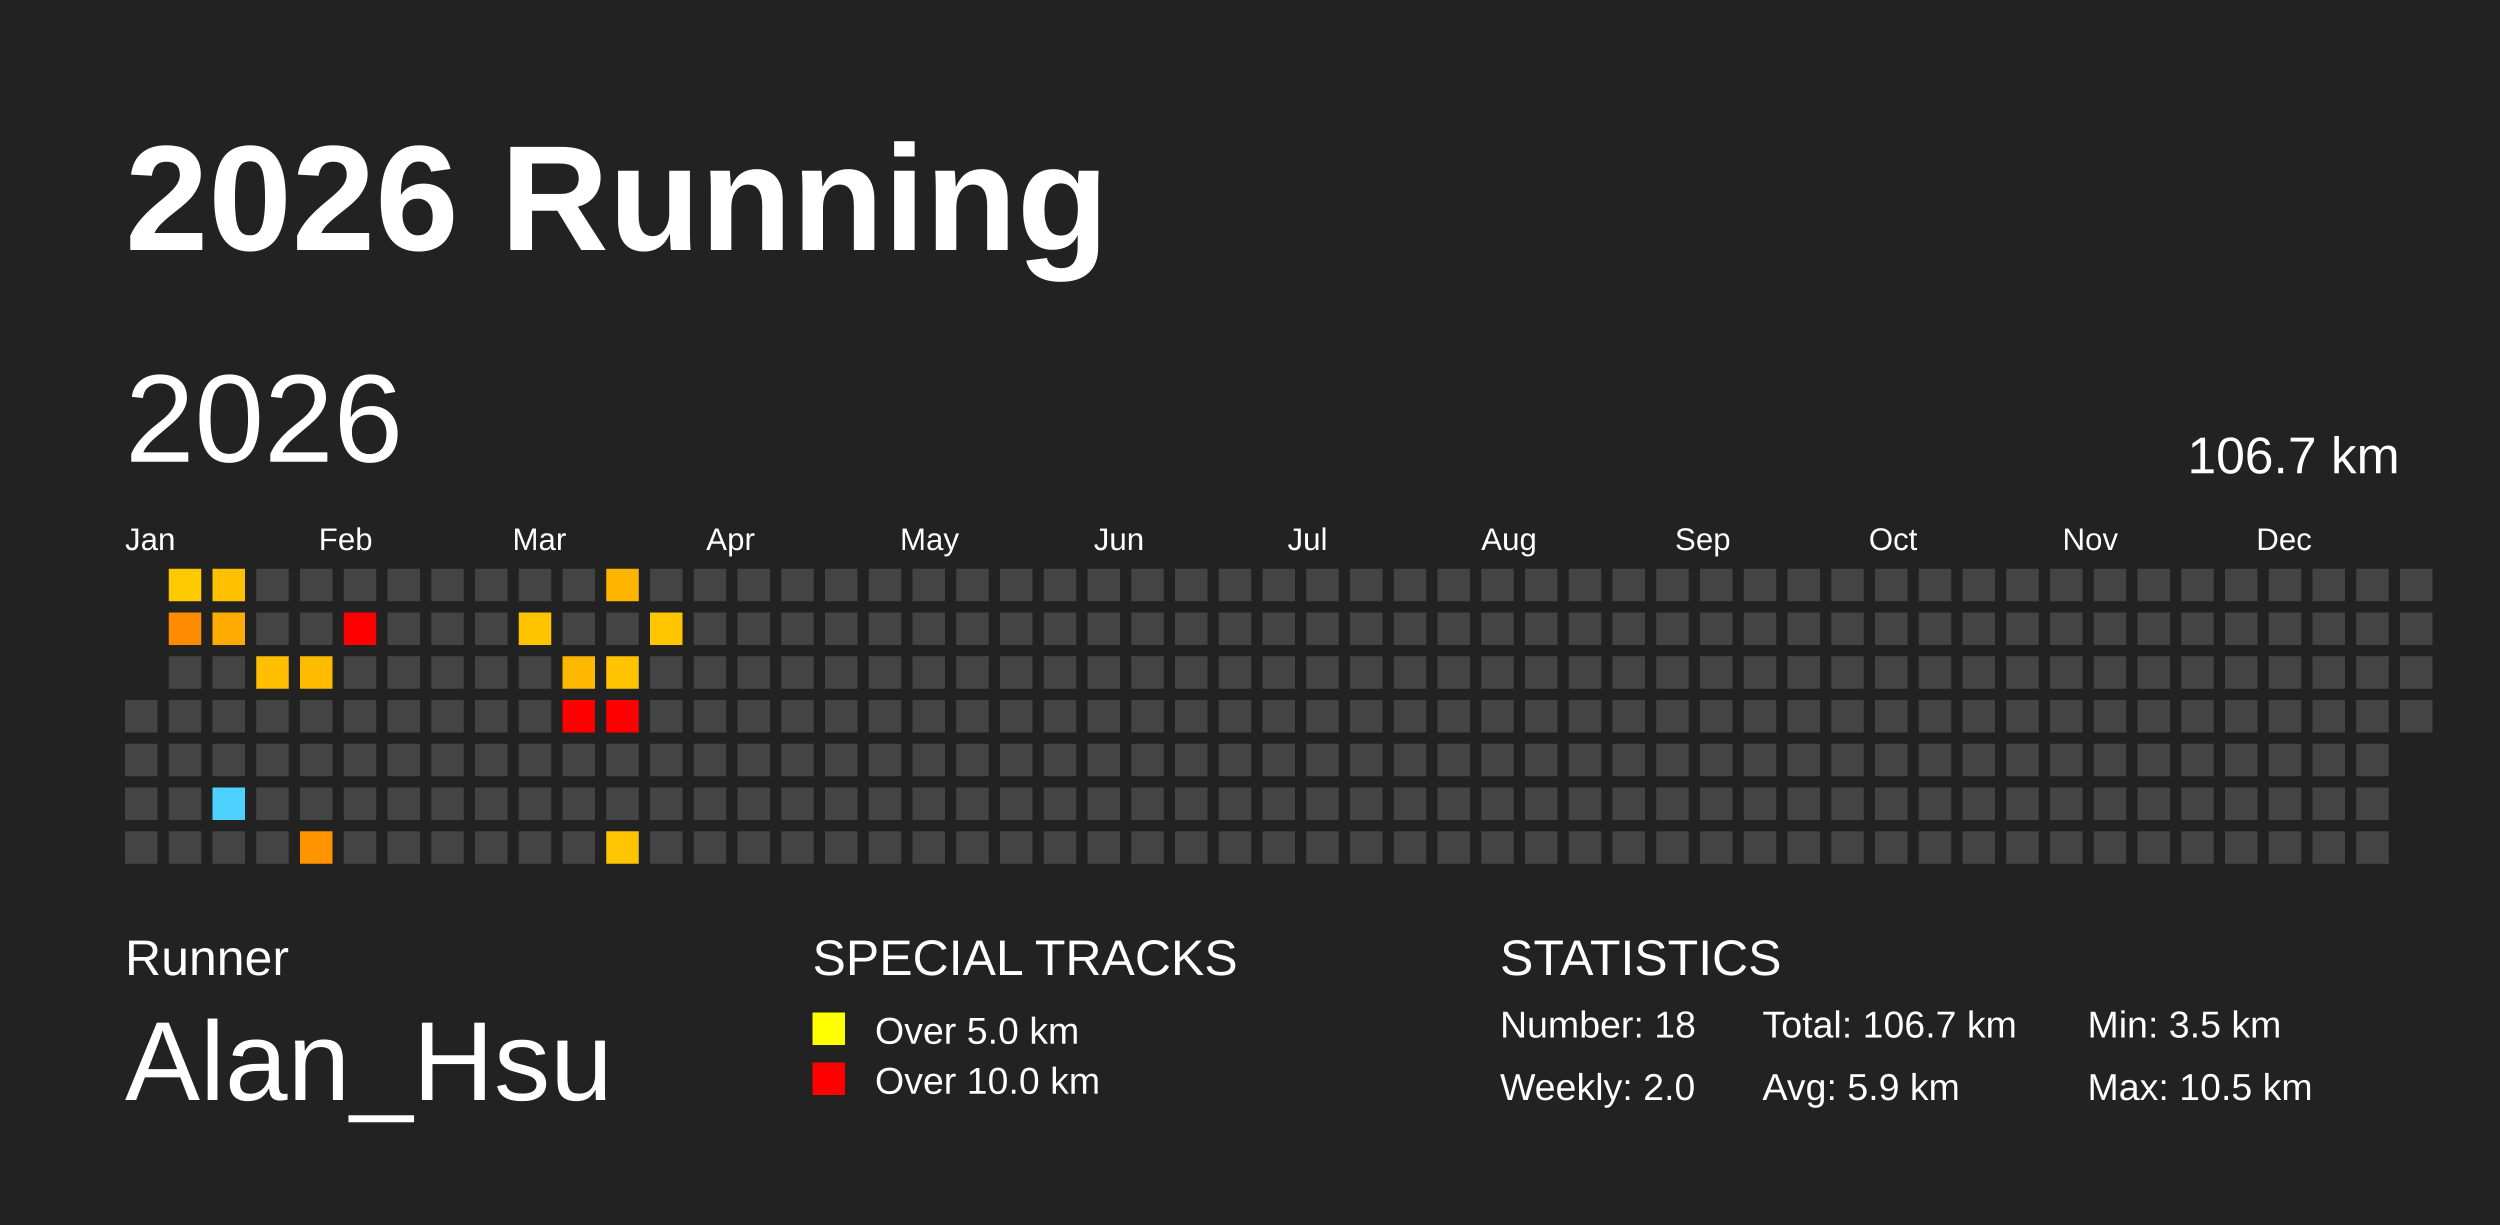
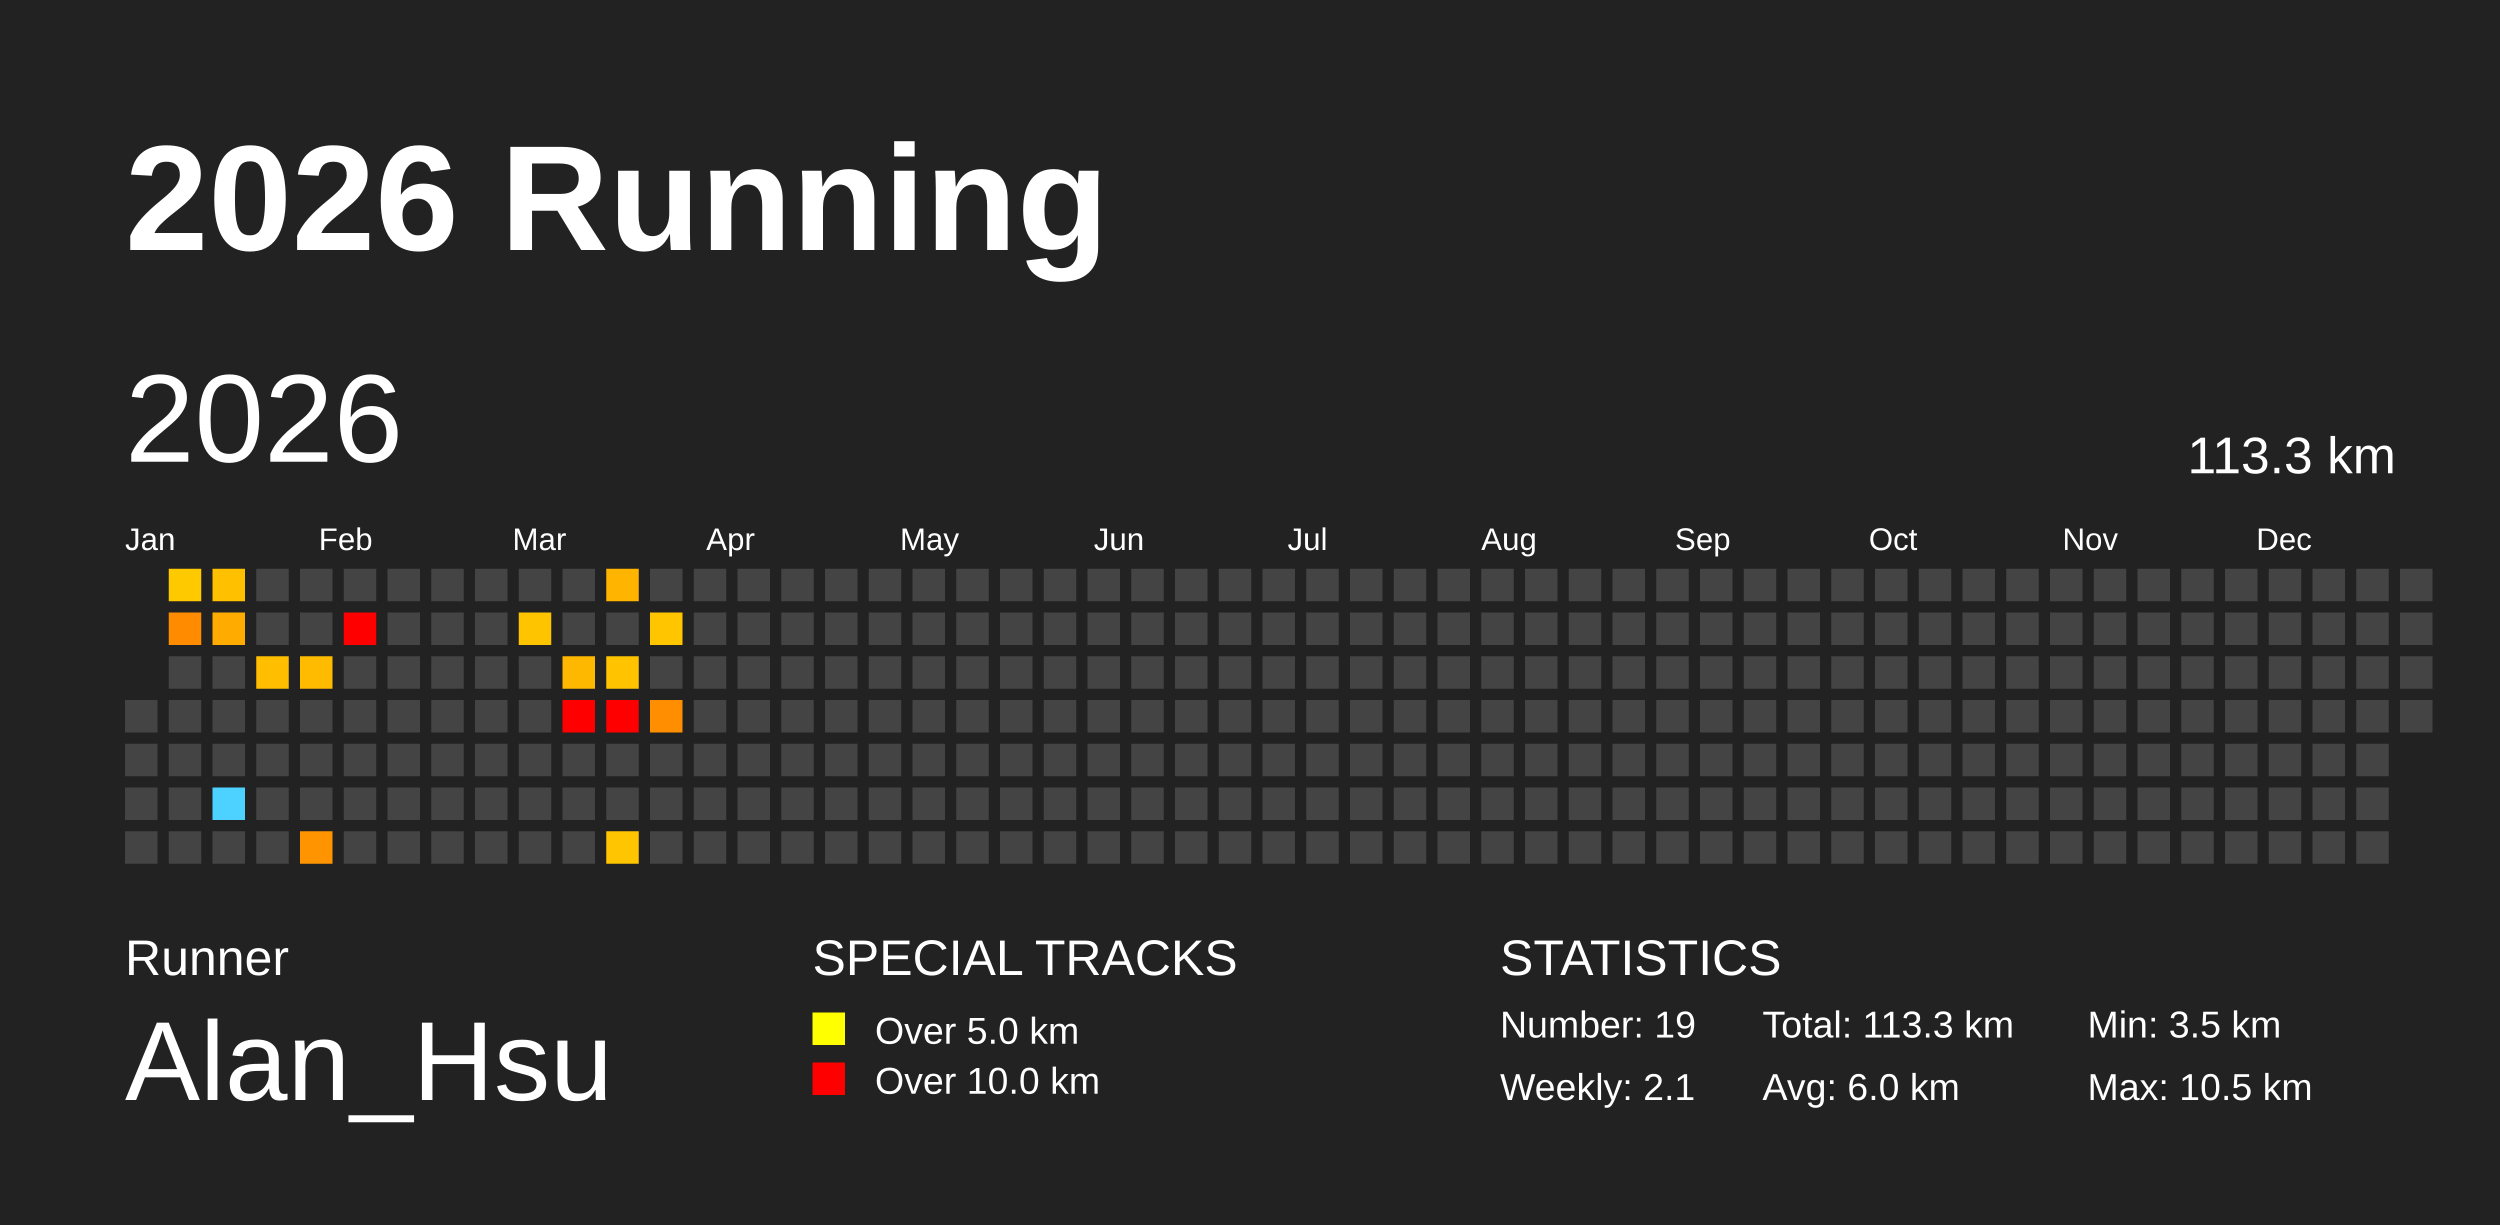
<svg xmlns="http://www.w3.org/2000/svg" baseProfile="full" height="98mm" version="1.1" viewBox="0,0,200,98" width="200mm">
  <defs />
  <rect fill="#222222" height="98" width="200" x="0" y="0" />
  <text fill="#FFFFFF" style="font-size:12px; font-family:Arial; font-weight:bold;" x="10" y="20">2026 Running</text>
  <text fill="#FFFFFF" style="font-size:4px; font-family:Arial" x="10" y="78">Runner</text>
  <text fill="#FFFFFF" style="font-size:9px; font-family:Arial" x="10" y="88">Alan_Hsu</text>
  <text fill="#FFFFFF" style="font-size:4px; font-family:Arial" x="65" y="78">SPECIAL TRACKS</text>
  <rect fill="yellow" height="2.6" width="2.6" x="65" y="81" />
  <text fill="#FFFFFF" style="font-size:3px; font-family:Arial" x="70" y="83.5">Over 5.0 km</text>
  <rect fill="red" height="2.6" width="2.6" x="65" y="85" />
  <text fill="#FFFFFF" style="font-size:3px; font-family:Arial" x="70" y="87.5">Over 10.0 km</text>
  <text fill="#FFFFFF" style="font-size:4px; font-family:Arial" x="120" y="78">STATISTICS</text>
-   <text fill="#FFFFFF" style="font-size:3px; font-family:Arial" x="120" y="83">Number: 18</text>
-   <text fill="#FFFFFF" style="font-size:3px; font-family:Arial" x="120" y="88">Weekly: 2.0</text>
-   <text fill="#FFFFFF" style="font-size:3px; font-family:Arial" x="141" y="83">Total: 106.7 km</text>
-   <text fill="#FFFFFF" style="font-size:3px; font-family:Arial" x="141" y="88">Avg: 5.9 km</text>
+   <text fill="#FFFFFF" style="font-size:3px; font-family:Arial" x="120" y="83">Number: 19</text>
+   <text fill="#FFFFFF" style="font-size:3px; font-family:Arial" x="120" y="88">Weekly: 2.1</text>
+   <text fill="#FFFFFF" style="font-size:3px; font-family:Arial" x="141" y="83">Total: 113.3 km</text>
+   <text fill="#FFFFFF" style="font-size:3px; font-family:Arial" x="141" y="88">Avg: 6.0 km</text>
  <text fill="#FFFFFF" style="font-size:3px; font-family:Arial" x="167" y="83">Min: 3.5 km</text>
  <text fill="#FFFFFF" style="font-size:3px; font-family:Arial" x="167" y="88">Max: 10.5 km</text>
  <text dominant-baseline="hanging" fill="#FFFFFF" style="font-size:10.0px; font-family:Arial;" x="10" y="30">2026</text>
-   <text dominant-baseline="hanging" fill="#FFFFFF" style="font-size:4.125px; font-family:Arial;" x="175" y="35">106.7 km</text>
+   <text dominant-baseline="hanging" fill="#FFFFFF" style="font-size:4.125px; font-family:Arial;" x="175" y="35">113.3 km</text>
  <text fill="#FFFFFF" style="font-size:2.5px; font-family:Arial" x="10.0" y="44">Jan</text>
  <text fill="#FFFFFF" style="font-size:2.5px; font-family:Arial" x="25.5" y="44">Feb</text>
  <text fill="#FFFFFF" style="font-size:2.5px; font-family:Arial" x="41.0" y="44">Mar</text>
  <text fill="#FFFFFF" style="font-size:2.5px; font-family:Arial" x="56.5" y="44">Apr</text>
  <text fill="#FFFFFF" style="font-size:2.5px; font-family:Arial" x="72.0" y="44">May</text>
  <text fill="#FFFFFF" style="font-size:2.5px; font-family:Arial" x="87.5" y="44">Jun</text>
  <text fill="#FFFFFF" style="font-size:2.5px; font-family:Arial" x="103.0" y="44">Jul</text>
  <text fill="#FFFFFF" style="font-size:2.5px; font-family:Arial" x="118.5" y="44">Aug</text>
  <text fill="#FFFFFF" style="font-size:2.5px; font-family:Arial" x="134.0" y="44">Sep</text>
  <text fill="#FFFFFF" style="font-size:2.5px; font-family:Arial" x="149.5" y="44">Oct</text>
  <text fill="#FFFFFF" style="font-size:2.5px; font-family:Arial" x="165.0" y="44">Nov</text>
  <text fill="#FFFFFF" style="font-size:2.5px; font-family:Arial" x="180.5" y="44">Dec</text>
  <rect fill="#444444" height="2.6" width="2.6" x="10.0" y="56.0" />
  <rect fill="#444444" height="2.6" width="2.6" x="10.0" y="59.5" />
  <rect fill="#444444" height="2.6" width="2.6" x="10.0" y="63.0" />
  <rect fill="#444444" height="2.6" width="2.6" x="10.0" y="66.5" />
  <rect fill="#ffc900" height="2.6" width="2.6" x="13.5" y="45.5" />
  <rect fill="#ff8b00" height="2.6" width="2.6" x="13.5" y="49.0" />
  <rect fill="#444444" height="2.6" width="2.6" x="13.5" y="52.5" />
  <rect fill="#444444" height="2.6" width="2.6" x="13.5" y="56.0" />
  <rect fill="#444444" height="2.6" width="2.6" x="13.5" y="59.5" />
  <rect fill="#444444" height="2.6" width="2.6" x="13.5" y="63.0" />
  <rect fill="#444444" height="2.6" width="2.6" x="13.5" y="66.5" />
  <rect fill="#ffc000" height="2.6" width="2.6" x="17.0" y="45.5" />
  <rect fill="#ffab00" height="2.6" width="2.6" x="17.0" y="49.0" />
  <rect fill="#444444" height="2.6" width="2.6" x="17.0" y="52.5" />
  <rect fill="#444444" height="2.6" width="2.6" x="17.0" y="56.0" />
  <rect fill="#444444" height="2.6" width="2.6" x="17.0" y="59.5" />
  <rect fill="#4dd2ff" height="2.6" width="2.6" x="17.0" y="63.0" />
  <rect fill="#444444" height="2.6" width="2.6" x="17.0" y="66.5" />
  <rect fill="#444444" height="2.6" width="2.6" x="20.5" y="45.5" />
  <rect fill="#444444" height="2.6" width="2.6" x="20.5" y="49.0" />
  <rect fill="#ffbe00" height="2.6" width="2.6" x="20.5" y="52.5" />
  <rect fill="#444444" height="2.6" width="2.6" x="20.5" y="56.0" />
  <rect fill="#444444" height="2.6" width="2.6" x="20.5" y="59.5" />
  <rect fill="#444444" height="2.6" width="2.6" x="20.5" y="63.0" />
  <rect fill="#444444" height="2.6" width="2.6" x="20.5" y="66.5" />
  <rect fill="#444444" height="2.6" width="2.6" x="24.0" y="45.5" />
  <rect fill="#444444" height="2.6" width="2.6" x="24.0" y="49.0" />
  <rect fill="#ffbb00" height="2.6" width="2.6" x="24.0" y="52.5" />
  <rect fill="#444444" height="2.6" width="2.6" x="24.0" y="56.0" />
  <rect fill="#444444" height="2.6" width="2.6" x="24.0" y="59.5" />
  <rect fill="#444444" height="2.6" width="2.6" x="24.0" y="63.0" />
  <rect fill="#ff9300" height="2.6" width="2.6" x="24.0" y="66.5" />
  <rect fill="#444444" height="2.6" width="2.6" x="27.5" y="45.5" />
  <rect fill="red" height="2.6" width="2.6" x="27.5" y="49.0" />
  <rect fill="#444444" height="2.6" width="2.6" x="27.5" y="52.5" />
  <rect fill="#444444" height="2.6" width="2.6" x="27.5" y="56.0" />
  <rect fill="#444444" height="2.6" width="2.6" x="27.5" y="59.5" />
  <rect fill="#444444" height="2.6" width="2.6" x="27.5" y="63.0" />
  <rect fill="#444444" height="2.6" width="2.6" x="27.5" y="66.5" />
  <rect fill="#444444" height="2.6" width="2.6" x="31.0" y="45.5" />
  <rect fill="#444444" height="2.6" width="2.6" x="31.0" y="49.0" />
  <rect fill="#444444" height="2.6" width="2.6" x="31.0" y="52.5" />
  <rect fill="#444444" height="2.6" width="2.6" x="31.0" y="56.0" />
  <rect fill="#444444" height="2.6" width="2.6" x="31.0" y="59.5" />
  <rect fill="#444444" height="2.6" width="2.6" x="31.0" y="63.0" />
  <rect fill="#444444" height="2.6" width="2.6" x="31.0" y="66.5" />
  <rect fill="#444444" height="2.6" width="2.6" x="34.5" y="45.5" />
  <rect fill="#444444" height="2.6" width="2.6" x="34.5" y="49.0" />
  <rect fill="#444444" height="2.6" width="2.6" x="34.5" y="52.5" />
  <rect fill="#444444" height="2.6" width="2.6" x="34.5" y="56.0" />
  <rect fill="#444444" height="2.6" width="2.6" x="34.5" y="59.5" />
  <rect fill="#444444" height="2.6" width="2.6" x="34.5" y="63.0" />
  <rect fill="#444444" height="2.6" width="2.6" x="34.5" y="66.5" />
  <rect fill="#444444" height="2.6" width="2.6" x="38.0" y="45.5" />
  <rect fill="#444444" height="2.6" width="2.6" x="38.0" y="49.0" />
  <rect fill="#444444" height="2.6" width="2.6" x="38.0" y="52.5" />
  <rect fill="#444444" height="2.6" width="2.6" x="38.0" y="56.0" />
  <rect fill="#444444" height="2.6" width="2.6" x="38.0" y="59.5" />
  <rect fill="#444444" height="2.6" width="2.6" x="38.0" y="63.0" />
  <rect fill="#444444" height="2.6" width="2.6" x="38.0" y="66.5" />
  <rect fill="#444444" height="2.6" width="2.6" x="41.5" y="45.5" />
  <rect fill="#ffc400" height="2.6" width="2.6" x="41.5" y="49.0" />
  <rect fill="#444444" height="2.6" width="2.6" x="41.5" y="52.5" />
  <rect fill="#444444" height="2.6" width="2.6" x="41.5" y="56.0" />
  <rect fill="#444444" height="2.6" width="2.6" x="41.5" y="59.5" />
  <rect fill="#444444" height="2.6" width="2.6" x="41.5" y="63.0" />
  <rect fill="#444444" height="2.6" width="2.6" x="41.5" y="66.5" />
  <rect fill="#444444" height="2.6" width="2.6" x="45.0" y="45.5" />
  <rect fill="#444444" height="2.6" width="2.6" x="45.0" y="49.0" />
  <rect fill="#ffb800" height="2.6" width="2.6" x="45.0" y="52.5" />
  <rect fill="red" height="2.6" width="2.6" x="45.0" y="56.0" />
  <rect fill="#444444" height="2.6" width="2.6" x="45.0" y="59.5" />
  <rect fill="#444444" height="2.6" width="2.6" x="45.0" y="63.0" />
  <rect fill="#444444" height="2.6" width="2.6" x="45.0" y="66.5" />
  <rect fill="#ffb500" height="2.6" width="2.6" x="48.5" y="45.5" />
  <rect fill="#444444" height="2.6" width="2.6" x="48.5" y="49.0" />
  <rect fill="#ffc300" height="2.6" width="2.6" x="48.5" y="52.5" />
  <rect fill="red" height="2.6" width="2.6" x="48.5" y="56.0" />
  <rect fill="#444444" height="2.6" width="2.6" x="48.5" y="59.5" />
  <rect fill="#444444" height="2.6" width="2.6" x="48.5" y="63.0" />
  <rect fill="#ffc500" height="2.6" width="2.6" x="48.5" y="66.5" />
  <rect fill="#444444" height="2.6" width="2.6" x="52.0" y="45.5" />
  <rect fill="#ffc600" height="2.6" width="2.6" x="52.0" y="49.0" />
  <rect fill="#444444" height="2.6" width="2.6" x="52.0" y="52.5" />
-   <rect fill="#444444" height="2.6" width="2.6" x="52.0" y="56.0" />
+   <rect fill="#ff8e00" height="2.6" width="2.6" x="52.0" y="56.0" />
  <rect fill="#444444" height="2.6" width="2.6" x="52.0" y="59.5" />
  <rect fill="#444444" height="2.6" width="2.6" x="52.0" y="63.0" />
  <rect fill="#444444" height="2.6" width="2.6" x="52.0" y="66.5" />
  <rect fill="#444444" height="2.6" width="2.6" x="55.5" y="45.5" />
  <rect fill="#444444" height="2.6" width="2.6" x="55.5" y="49.0" />
  <rect fill="#444444" height="2.6" width="2.6" x="55.5" y="52.5" />
  <rect fill="#444444" height="2.6" width="2.6" x="55.5" y="56.0" />
  <rect fill="#444444" height="2.6" width="2.6" x="55.5" y="59.5" />
  <rect fill="#444444" height="2.6" width="2.6" x="55.5" y="63.0" />
  <rect fill="#444444" height="2.6" width="2.6" x="55.5" y="66.5" />
  <rect fill="#444444" height="2.6" width="2.6" x="59.0" y="45.5" />
  <rect fill="#444444" height="2.6" width="2.6" x="59.0" y="49.0" />
  <rect fill="#444444" height="2.6" width="2.6" x="59.0" y="52.5" />
  <rect fill="#444444" height="2.6" width="2.6" x="59.0" y="56.0" />
  <rect fill="#444444" height="2.6" width="2.6" x="59.0" y="59.5" />
  <rect fill="#444444" height="2.6" width="2.6" x="59.0" y="63.0" />
  <rect fill="#444444" height="2.6" width="2.6" x="59.0" y="66.5" />
  <rect fill="#444444" height="2.6" width="2.6" x="62.5" y="45.5" />
  <rect fill="#444444" height="2.6" width="2.6" x="62.5" y="49.0" />
  <rect fill="#444444" height="2.6" width="2.6" x="62.5" y="52.5" />
  <rect fill="#444444" height="2.6" width="2.6" x="62.5" y="56.0" />
  <rect fill="#444444" height="2.6" width="2.6" x="62.5" y="59.5" />
  <rect fill="#444444" height="2.6" width="2.6" x="62.5" y="63.0" />
  <rect fill="#444444" height="2.6" width="2.6" x="62.5" y="66.5" />
  <rect fill="#444444" height="2.6" width="2.6" x="66.0" y="45.5" />
  <rect fill="#444444" height="2.6" width="2.6" x="66.0" y="49.0" />
  <rect fill="#444444" height="2.6" width="2.6" x="66.0" y="52.5" />
  <rect fill="#444444" height="2.6" width="2.6" x="66.0" y="56.0" />
  <rect fill="#444444" height="2.6" width="2.6" x="66.0" y="59.5" />
  <rect fill="#444444" height="2.6" width="2.6" x="66.0" y="63.0" />
  <rect fill="#444444" height="2.6" width="2.6" x="66.0" y="66.5" />
  <rect fill="#444444" height="2.6" width="2.6" x="69.5" y="45.5" />
  <rect fill="#444444" height="2.6" width="2.6" x="69.5" y="49.0" />
  <rect fill="#444444" height="2.6" width="2.6" x="69.5" y="52.5" />
  <rect fill="#444444" height="2.6" width="2.6" x="69.5" y="56.0" />
  <rect fill="#444444" height="2.6" width="2.6" x="69.5" y="59.5" />
  <rect fill="#444444" height="2.6" width="2.6" x="69.5" y="63.0" />
  <rect fill="#444444" height="2.6" width="2.6" x="69.5" y="66.5" />
  <rect fill="#444444" height="2.6" width="2.6" x="73.0" y="45.5" />
  <rect fill="#444444" height="2.6" width="2.6" x="73.0" y="49.0" />
  <rect fill="#444444" height="2.6" width="2.6" x="73.0" y="52.5" />
  <rect fill="#444444" height="2.6" width="2.6" x="73.0" y="56.0" />
  <rect fill="#444444" height="2.6" width="2.6" x="73.0" y="59.5" />
  <rect fill="#444444" height="2.6" width="2.6" x="73.0" y="63.0" />
  <rect fill="#444444" height="2.6" width="2.6" x="73.0" y="66.5" />
  <rect fill="#444444" height="2.6" width="2.6" x="76.5" y="45.5" />
  <rect fill="#444444" height="2.6" width="2.6" x="76.5" y="49.0" />
  <rect fill="#444444" height="2.6" width="2.6" x="76.5" y="52.5" />
  <rect fill="#444444" height="2.6" width="2.6" x="76.5" y="56.0" />
  <rect fill="#444444" height="2.6" width="2.6" x="76.5" y="59.5" />
  <rect fill="#444444" height="2.6" width="2.6" x="76.5" y="63.0" />
  <rect fill="#444444" height="2.6" width="2.6" x="76.5" y="66.5" />
  <rect fill="#444444" height="2.6" width="2.6" x="80.0" y="45.5" />
  <rect fill="#444444" height="2.6" width="2.6" x="80.0" y="49.0" />
  <rect fill="#444444" height="2.6" width="2.6" x="80.0" y="52.5" />
  <rect fill="#444444" height="2.6" width="2.6" x="80.0" y="56.0" />
  <rect fill="#444444" height="2.6" width="2.6" x="80.0" y="59.5" />
  <rect fill="#444444" height="2.6" width="2.6" x="80.0" y="63.0" />
  <rect fill="#444444" height="2.6" width="2.6" x="80.0" y="66.5" />
  <rect fill="#444444" height="2.6" width="2.6" x="83.5" y="45.5" />
  <rect fill="#444444" height="2.6" width="2.6" x="83.5" y="49.0" />
  <rect fill="#444444" height="2.6" width="2.6" x="83.5" y="52.5" />
  <rect fill="#444444" height="2.6" width="2.6" x="83.5" y="56.0" />
  <rect fill="#444444" height="2.6" width="2.6" x="83.5" y="59.5" />
  <rect fill="#444444" height="2.6" width="2.6" x="83.5" y="63.0" />
  <rect fill="#444444" height="2.6" width="2.6" x="83.5" y="66.5" />
  <rect fill="#444444" height="2.6" width="2.6" x="87.0" y="45.5" />
  <rect fill="#444444" height="2.6" width="2.6" x="87.0" y="49.0" />
  <rect fill="#444444" height="2.6" width="2.6" x="87.0" y="52.5" />
  <rect fill="#444444" height="2.6" width="2.6" x="87.0" y="56.0" />
  <rect fill="#444444" height="2.6" width="2.6" x="87.0" y="59.5" />
  <rect fill="#444444" height="2.6" width="2.6" x="87.0" y="63.0" />
  <rect fill="#444444" height="2.6" width="2.6" x="87.0" y="66.5" />
  <rect fill="#444444" height="2.6" width="2.6" x="90.5" y="45.5" />
  <rect fill="#444444" height="2.6" width="2.6" x="90.5" y="49.0" />
  <rect fill="#444444" height="2.6" width="2.6" x="90.5" y="52.5" />
  <rect fill="#444444" height="2.6" width="2.6" x="90.5" y="56.0" />
  <rect fill="#444444" height="2.6" width="2.6" x="90.5" y="59.5" />
  <rect fill="#444444" height="2.6" width="2.6" x="90.5" y="63.0" />
  <rect fill="#444444" height="2.6" width="2.6" x="90.5" y="66.5" />
  <rect fill="#444444" height="2.6" width="2.6" x="94.0" y="45.5" />
  <rect fill="#444444" height="2.6" width="2.6" x="94.0" y="49.0" />
  <rect fill="#444444" height="2.6" width="2.6" x="94.0" y="52.5" />
  <rect fill="#444444" height="2.6" width="2.6" x="94.0" y="56.0" />
  <rect fill="#444444" height="2.6" width="2.6" x="94.0" y="59.5" />
  <rect fill="#444444" height="2.6" width="2.6" x="94.0" y="63.0" />
  <rect fill="#444444" height="2.6" width="2.6" x="94.0" y="66.5" />
  <rect fill="#444444" height="2.6" width="2.6" x="97.5" y="45.5" />
  <rect fill="#444444" height="2.6" width="2.6" x="97.5" y="49.0" />
  <rect fill="#444444" height="2.6" width="2.6" x="97.5" y="52.5" />
  <rect fill="#444444" height="2.6" width="2.6" x="97.5" y="56.0" />
  <rect fill="#444444" height="2.6" width="2.6" x="97.5" y="59.5" />
  <rect fill="#444444" height="2.6" width="2.6" x="97.5" y="63.0" />
  <rect fill="#444444" height="2.6" width="2.6" x="97.5" y="66.5" />
  <rect fill="#444444" height="2.6" width="2.6" x="101.0" y="45.5" />
  <rect fill="#444444" height="2.6" width="2.6" x="101.0" y="49.0" />
  <rect fill="#444444" height="2.6" width="2.6" x="101.0" y="52.5" />
  <rect fill="#444444" height="2.6" width="2.6" x="101.0" y="56.0" />
  <rect fill="#444444" height="2.6" width="2.6" x="101.0" y="59.5" />
  <rect fill="#444444" height="2.6" width="2.6" x="101.0" y="63.0" />
  <rect fill="#444444" height="2.6" width="2.6" x="101.0" y="66.5" />
  <rect fill="#444444" height="2.6" width="2.6" x="104.5" y="45.5" />
  <rect fill="#444444" height="2.6" width="2.6" x="104.5" y="49.0" />
  <rect fill="#444444" height="2.6" width="2.6" x="104.5" y="52.5" />
  <rect fill="#444444" height="2.6" width="2.6" x="104.5" y="56.0" />
  <rect fill="#444444" height="2.6" width="2.6" x="104.5" y="59.5" />
  <rect fill="#444444" height="2.6" width="2.6" x="104.5" y="63.0" />
  <rect fill="#444444" height="2.6" width="2.6" x="104.5" y="66.5" />
  <rect fill="#444444" height="2.6" width="2.6" x="108.0" y="45.5" />
  <rect fill="#444444" height="2.6" width="2.6" x="108.0" y="49.0" />
  <rect fill="#444444" height="2.6" width="2.6" x="108.0" y="52.5" />
  <rect fill="#444444" height="2.6" width="2.6" x="108.0" y="56.0" />
  <rect fill="#444444" height="2.6" width="2.6" x="108.0" y="59.5" />
  <rect fill="#444444" height="2.6" width="2.6" x="108.0" y="63.0" />
  <rect fill="#444444" height="2.6" width="2.6" x="108.0" y="66.5" />
  <rect fill="#444444" height="2.6" width="2.6" x="111.5" y="45.5" />
  <rect fill="#444444" height="2.6" width="2.6" x="111.5" y="49.0" />
  <rect fill="#444444" height="2.6" width="2.6" x="111.5" y="52.5" />
  <rect fill="#444444" height="2.6" width="2.6" x="111.5" y="56.0" />
  <rect fill="#444444" height="2.6" width="2.6" x="111.5" y="59.5" />
  <rect fill="#444444" height="2.6" width="2.6" x="111.5" y="63.0" />
  <rect fill="#444444" height="2.6" width="2.6" x="111.5" y="66.5" />
  <rect fill="#444444" height="2.6" width="2.6" x="115.0" y="45.5" />
  <rect fill="#444444" height="2.6" width="2.6" x="115.0" y="49.0" />
  <rect fill="#444444" height="2.6" width="2.6" x="115.0" y="52.5" />
  <rect fill="#444444" height="2.6" width="2.6" x="115.0" y="56.0" />
  <rect fill="#444444" height="2.6" width="2.6" x="115.0" y="59.5" />
  <rect fill="#444444" height="2.6" width="2.6" x="115.0" y="63.0" />
  <rect fill="#444444" height="2.6" width="2.6" x="115.0" y="66.5" />
  <rect fill="#444444" height="2.6" width="2.6" x="118.5" y="45.5" />
  <rect fill="#444444" height="2.6" width="2.6" x="118.5" y="49.0" />
  <rect fill="#444444" height="2.6" width="2.6" x="118.5" y="52.5" />
  <rect fill="#444444" height="2.6" width="2.6" x="118.5" y="56.0" />
  <rect fill="#444444" height="2.6" width="2.6" x="118.5" y="59.5" />
  <rect fill="#444444" height="2.6" width="2.6" x="118.5" y="63.0" />
  <rect fill="#444444" height="2.6" width="2.6" x="118.5" y="66.5" />
  <rect fill="#444444" height="2.6" width="2.6" x="122.0" y="45.5" />
  <rect fill="#444444" height="2.6" width="2.6" x="122.0" y="49.0" />
  <rect fill="#444444" height="2.6" width="2.6" x="122.0" y="52.5" />
  <rect fill="#444444" height="2.6" width="2.6" x="122.0" y="56.0" />
  <rect fill="#444444" height="2.6" width="2.6" x="122.0" y="59.5" />
  <rect fill="#444444" height="2.6" width="2.6" x="122.0" y="63.0" />
  <rect fill="#444444" height="2.6" width="2.6" x="122.0" y="66.5" />
  <rect fill="#444444" height="2.6" width="2.6" x="125.5" y="45.5" />
  <rect fill="#444444" height="2.6" width="2.6" x="125.5" y="49.0" />
  <rect fill="#444444" height="2.6" width="2.6" x="125.5" y="52.5" />
  <rect fill="#444444" height="2.6" width="2.6" x="125.5" y="56.0" />
  <rect fill="#444444" height="2.6" width="2.6" x="125.5" y="59.5" />
  <rect fill="#444444" height="2.6" width="2.6" x="125.5" y="63.0" />
  <rect fill="#444444" height="2.6" width="2.6" x="125.5" y="66.5" />
  <rect fill="#444444" height="2.6" width="2.6" x="129.0" y="45.5" />
  <rect fill="#444444" height="2.6" width="2.6" x="129.0" y="49.0" />
  <rect fill="#444444" height="2.6" width="2.6" x="129.0" y="52.5" />
  <rect fill="#444444" height="2.6" width="2.6" x="129.0" y="56.0" />
  <rect fill="#444444" height="2.6" width="2.6" x="129.0" y="59.5" />
  <rect fill="#444444" height="2.6" width="2.6" x="129.0" y="63.0" />
  <rect fill="#444444" height="2.6" width="2.6" x="129.0" y="66.5" />
  <rect fill="#444444" height="2.6" width="2.6" x="132.5" y="45.5" />
  <rect fill="#444444" height="2.6" width="2.6" x="132.5" y="49.0" />
  <rect fill="#444444" height="2.6" width="2.6" x="132.5" y="52.5" />
  <rect fill="#444444" height="2.6" width="2.6" x="132.5" y="56.0" />
  <rect fill="#444444" height="2.6" width="2.6" x="132.5" y="59.5" />
  <rect fill="#444444" height="2.6" width="2.6" x="132.5" y="63.0" />
  <rect fill="#444444" height="2.6" width="2.6" x="132.5" y="66.5" />
  <rect fill="#444444" height="2.6" width="2.6" x="136.0" y="45.5" />
  <rect fill="#444444" height="2.6" width="2.6" x="136.0" y="49.0" />
  <rect fill="#444444" height="2.6" width="2.6" x="136.0" y="52.5" />
  <rect fill="#444444" height="2.6" width="2.6" x="136.0" y="56.0" />
  <rect fill="#444444" height="2.6" width="2.6" x="136.0" y="59.5" />
  <rect fill="#444444" height="2.6" width="2.6" x="136.0" y="63.0" />
  <rect fill="#444444" height="2.6" width="2.6" x="136.0" y="66.5" />
  <rect fill="#444444" height="2.6" width="2.6" x="139.5" y="45.5" />
  <rect fill="#444444" height="2.6" width="2.6" x="139.5" y="49.0" />
  <rect fill="#444444" height="2.6" width="2.6" x="139.5" y="52.5" />
  <rect fill="#444444" height="2.6" width="2.6" x="139.5" y="56.0" />
  <rect fill="#444444" height="2.6" width="2.6" x="139.5" y="59.5" />
  <rect fill="#444444" height="2.6" width="2.6" x="139.5" y="63.0" />
  <rect fill="#444444" height="2.6" width="2.6" x="139.5" y="66.5" />
  <rect fill="#444444" height="2.6" width="2.6" x="143.0" y="45.5" />
  <rect fill="#444444" height="2.6" width="2.6" x="143.0" y="49.0" />
  <rect fill="#444444" height="2.6" width="2.6" x="143.0" y="52.5" />
  <rect fill="#444444" height="2.6" width="2.6" x="143.0" y="56.0" />
  <rect fill="#444444" height="2.6" width="2.6" x="143.0" y="59.5" />
  <rect fill="#444444" height="2.6" width="2.6" x="143.0" y="63.0" />
  <rect fill="#444444" height="2.6" width="2.6" x="143.0" y="66.5" />
  <rect fill="#444444" height="2.6" width="2.6" x="146.5" y="45.5" />
  <rect fill="#444444" height="2.6" width="2.6" x="146.5" y="49.0" />
  <rect fill="#444444" height="2.6" width="2.6" x="146.5" y="52.5" />
  <rect fill="#444444" height="2.6" width="2.6" x="146.5" y="56.0" />
  <rect fill="#444444" height="2.6" width="2.6" x="146.5" y="59.5" />
  <rect fill="#444444" height="2.6" width="2.6" x="146.5" y="63.0" />
  <rect fill="#444444" height="2.6" width="2.6" x="146.5" y="66.5" />
  <rect fill="#444444" height="2.6" width="2.6" x="150.0" y="45.5" />
  <rect fill="#444444" height="2.6" width="2.6" x="150.0" y="49.0" />
  <rect fill="#444444" height="2.6" width="2.6" x="150.0" y="52.5" />
  <rect fill="#444444" height="2.6" width="2.6" x="150.0" y="56.0" />
  <rect fill="#444444" height="2.6" width="2.6" x="150.0" y="59.5" />
  <rect fill="#444444" height="2.6" width="2.6" x="150.0" y="63.0" />
  <rect fill="#444444" height="2.6" width="2.6" x="150.0" y="66.5" />
  <rect fill="#444444" height="2.6" width="2.6" x="153.5" y="45.5" />
  <rect fill="#444444" height="2.6" width="2.6" x="153.5" y="49.0" />
  <rect fill="#444444" height="2.6" width="2.6" x="153.5" y="52.5" />
  <rect fill="#444444" height="2.6" width="2.6" x="153.5" y="56.0" />
  <rect fill="#444444" height="2.6" width="2.6" x="153.5" y="59.5" />
  <rect fill="#444444" height="2.6" width="2.6" x="153.5" y="63.0" />
  <rect fill="#444444" height="2.6" width="2.6" x="153.5" y="66.5" />
  <rect fill="#444444" height="2.6" width="2.6" x="157.0" y="45.5" />
  <rect fill="#444444" height="2.6" width="2.6" x="157.0" y="49.0" />
  <rect fill="#444444" height="2.6" width="2.6" x="157.0" y="52.5" />
  <rect fill="#444444" height="2.6" width="2.6" x="157.0" y="56.0" />
  <rect fill="#444444" height="2.6" width="2.6" x="157.0" y="59.5" />
  <rect fill="#444444" height="2.6" width="2.6" x="157.0" y="63.0" />
  <rect fill="#444444" height="2.6" width="2.6" x="157.0" y="66.5" />
  <rect fill="#444444" height="2.6" width="2.6" x="160.5" y="45.5" />
  <rect fill="#444444" height="2.6" width="2.6" x="160.5" y="49.0" />
  <rect fill="#444444" height="2.6" width="2.6" x="160.5" y="52.5" />
  <rect fill="#444444" height="2.6" width="2.6" x="160.5" y="56.0" />
  <rect fill="#444444" height="2.6" width="2.6" x="160.5" y="59.5" />
  <rect fill="#444444" height="2.6" width="2.6" x="160.5" y="63.0" />
  <rect fill="#444444" height="2.6" width="2.6" x="160.5" y="66.5" />
  <rect fill="#444444" height="2.6" width="2.6" x="164.0" y="45.5" />
  <rect fill="#444444" height="2.6" width="2.6" x="164.0" y="49.0" />
  <rect fill="#444444" height="2.6" width="2.6" x="164.0" y="52.5" />
  <rect fill="#444444" height="2.6" width="2.6" x="164.0" y="56.0" />
  <rect fill="#444444" height="2.6" width="2.6" x="164.0" y="59.5" />
  <rect fill="#444444" height="2.6" width="2.6" x="164.0" y="63.0" />
  <rect fill="#444444" height="2.6" width="2.6" x="164.0" y="66.5" />
  <rect fill="#444444" height="2.6" width="2.6" x="167.5" y="45.5" />
  <rect fill="#444444" height="2.6" width="2.6" x="167.5" y="49.0" />
  <rect fill="#444444" height="2.6" width="2.6" x="167.5" y="52.5" />
  <rect fill="#444444" height="2.6" width="2.6" x="167.5" y="56.0" />
  <rect fill="#444444" height="2.6" width="2.6" x="167.5" y="59.5" />
  <rect fill="#444444" height="2.6" width="2.6" x="167.5" y="63.0" />
  <rect fill="#444444" height="2.6" width="2.6" x="167.5" y="66.5" />
  <rect fill="#444444" height="2.6" width="2.6" x="171.0" y="45.5" />
  <rect fill="#444444" height="2.6" width="2.6" x="171.0" y="49.0" />
  <rect fill="#444444" height="2.6" width="2.6" x="171.0" y="52.5" />
  <rect fill="#444444" height="2.6" width="2.6" x="171.0" y="56.0" />
  <rect fill="#444444" height="2.6" width="2.6" x="171.0" y="59.5" />
  <rect fill="#444444" height="2.6" width="2.6" x="171.0" y="63.0" />
  <rect fill="#444444" height="2.6" width="2.6" x="171.0" y="66.5" />
  <rect fill="#444444" height="2.6" width="2.6" x="174.5" y="45.5" />
  <rect fill="#444444" height="2.6" width="2.6" x="174.5" y="49.0" />
  <rect fill="#444444" height="2.6" width="2.6" x="174.5" y="52.5" />
  <rect fill="#444444" height="2.6" width="2.6" x="174.5" y="56.0" />
  <rect fill="#444444" height="2.6" width="2.6" x="174.5" y="59.5" />
  <rect fill="#444444" height="2.6" width="2.6" x="174.5" y="63.0" />
  <rect fill="#444444" height="2.6" width="2.6" x="174.5" y="66.5" />
  <rect fill="#444444" height="2.6" width="2.6" x="178.0" y="45.5" />
  <rect fill="#444444" height="2.6" width="2.6" x="178.0" y="49.0" />
  <rect fill="#444444" height="2.6" width="2.6" x="178.0" y="52.5" />
  <rect fill="#444444" height="2.6" width="2.6" x="178.0" y="56.0" />
  <rect fill="#444444" height="2.6" width="2.6" x="178.0" y="59.5" />
  <rect fill="#444444" height="2.6" width="2.6" x="178.0" y="63.0" />
  <rect fill="#444444" height="2.6" width="2.6" x="178.0" y="66.5" />
  <rect fill="#444444" height="2.6" width="2.6" x="181.5" y="45.5" />
  <rect fill="#444444" height="2.6" width="2.6" x="181.5" y="49.0" />
  <rect fill="#444444" height="2.6" width="2.6" x="181.5" y="52.5" />
  <rect fill="#444444" height="2.6" width="2.6" x="181.5" y="56.0" />
  <rect fill="#444444" height="2.6" width="2.6" x="181.5" y="59.5" />
  <rect fill="#444444" height="2.6" width="2.6" x="181.5" y="63.0" />
  <rect fill="#444444" height="2.6" width="2.6" x="181.5" y="66.5" />
  <rect fill="#444444" height="2.6" width="2.6" x="185.0" y="45.5" />
  <rect fill="#444444" height="2.6" width="2.6" x="185.0" y="49.0" />
  <rect fill="#444444" height="2.6" width="2.6" x="185.0" y="52.5" />
  <rect fill="#444444" height="2.6" width="2.6" x="185.0" y="56.0" />
  <rect fill="#444444" height="2.6" width="2.6" x="185.0" y="59.5" />
  <rect fill="#444444" height="2.6" width="2.6" x="185.0" y="63.0" />
  <rect fill="#444444" height="2.6" width="2.6" x="185.0" y="66.5" />
  <rect fill="#444444" height="2.6" width="2.6" x="188.5" y="45.5" />
  <rect fill="#444444" height="2.6" width="2.6" x="188.5" y="49.0" />
  <rect fill="#444444" height="2.6" width="2.6" x="188.5" y="52.5" />
  <rect fill="#444444" height="2.6" width="2.6" x="188.5" y="56.0" />
  <rect fill="#444444" height="2.6" width="2.6" x="188.5" y="59.5" />
  <rect fill="#444444" height="2.6" width="2.6" x="188.5" y="63.0" />
  <rect fill="#444444" height="2.6" width="2.6" x="188.5" y="66.5" />
  <rect fill="#444444" height="2.6" width="2.6" x="192.0" y="45.5" />
  <rect fill="#444444" height="2.6" width="2.6" x="192.0" y="49.0" />
  <rect fill="#444444" height="2.6" width="2.6" x="192.0" y="52.5" />
  <rect fill="#444444" height="2.6" width="2.6" x="192.0" y="56.0" />
</svg>
